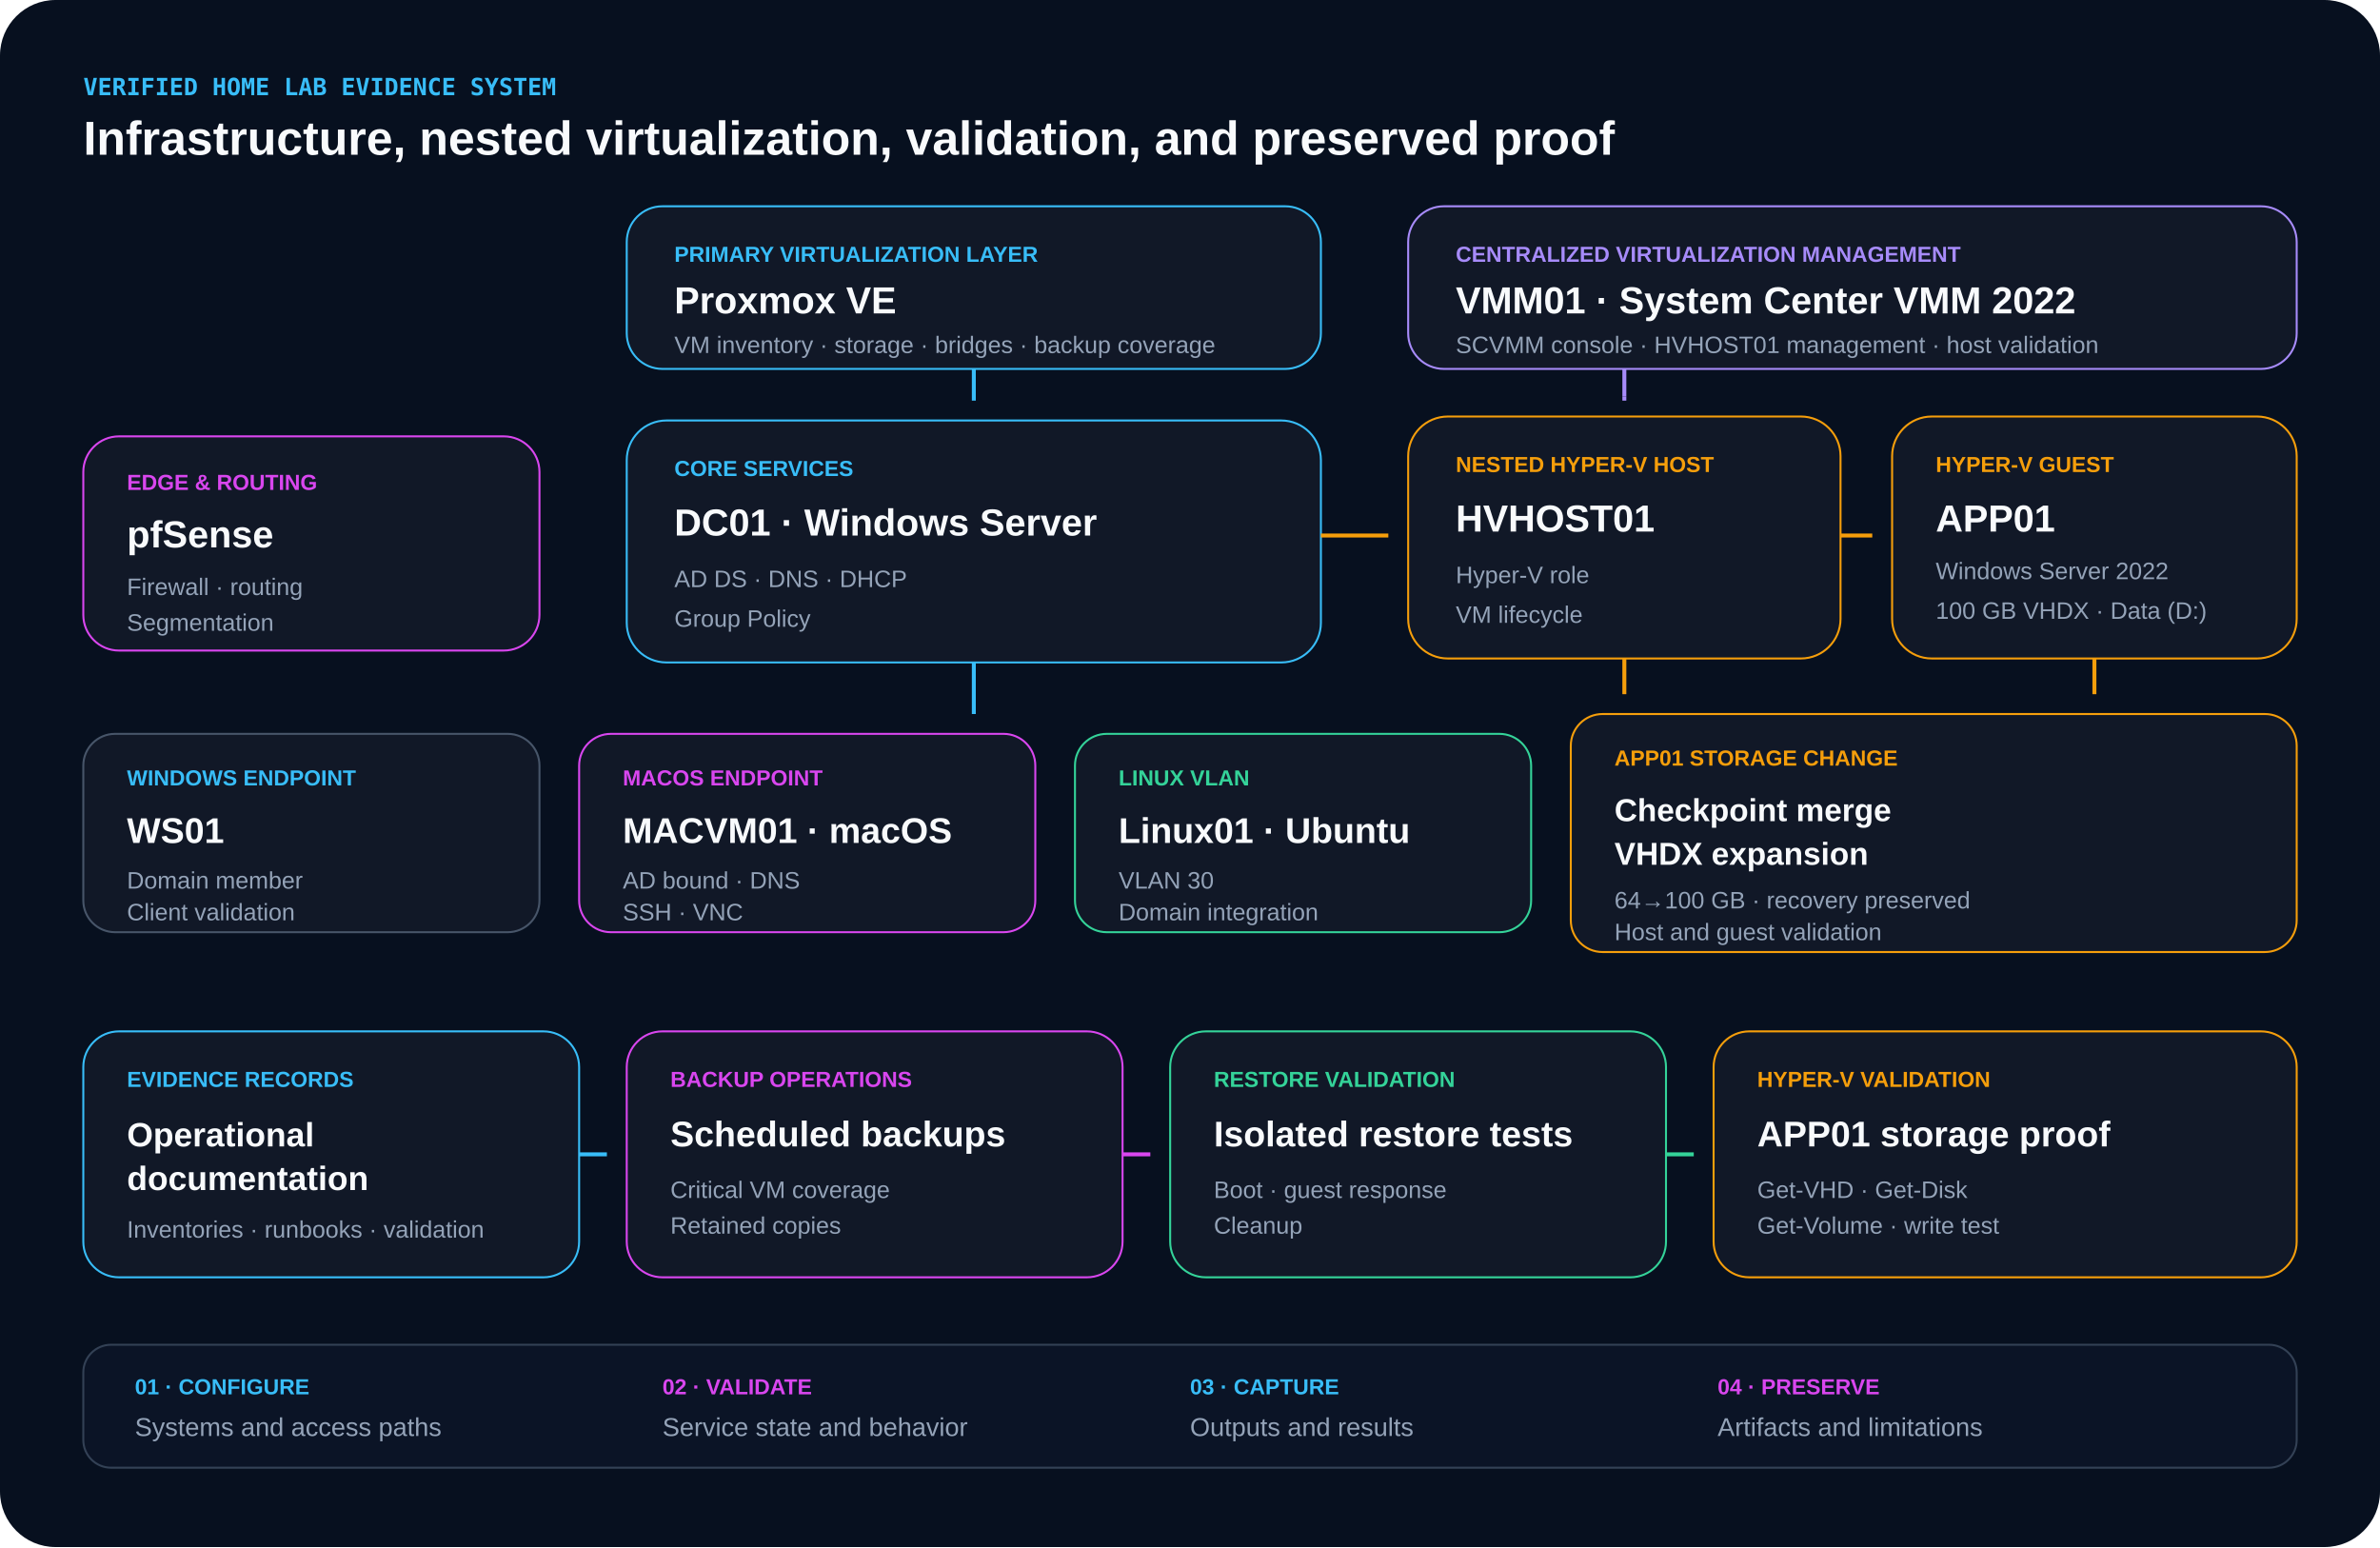
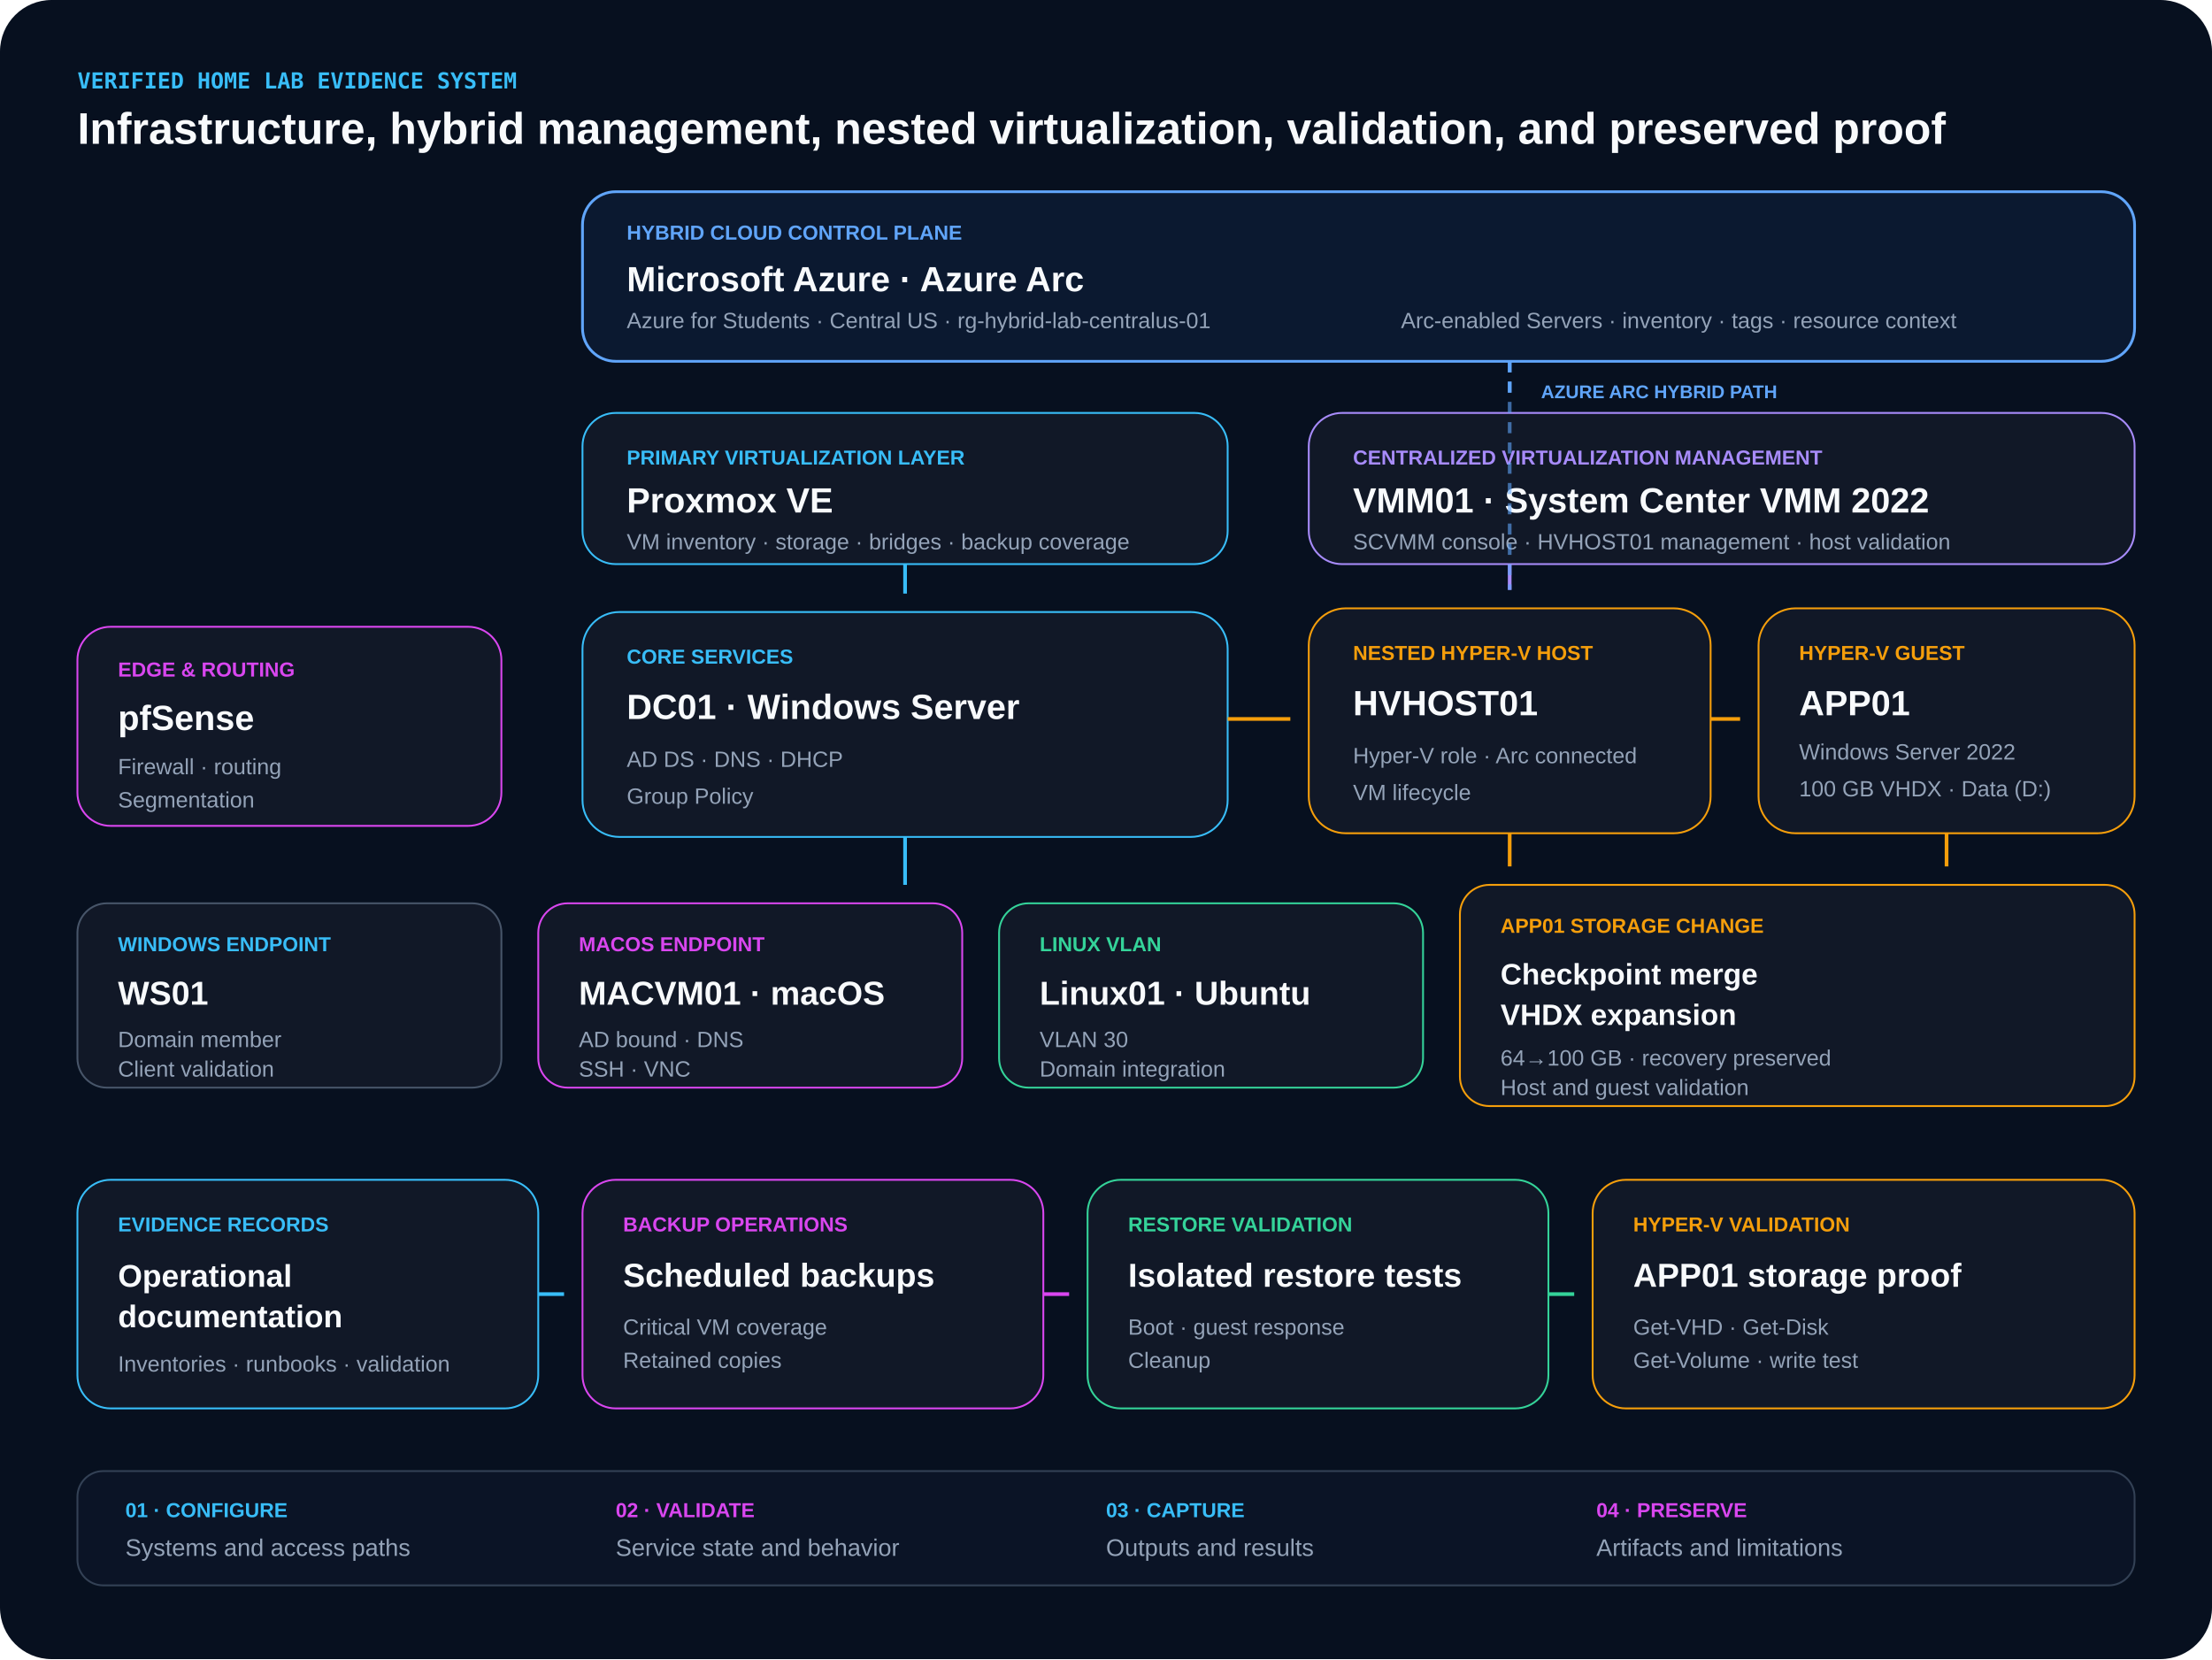
- <svg xmlns="http://www.w3.org/2000/svg" viewBox="0 0 1200 780" role="img" aria-labelledby="title desc">
-   <rect width="1200" height="780" rx="28" fill="#07101f" />
+ <svg xmlns="http://www.w3.org/2000/svg" viewBox="0 0 1200 900" role="img" aria-labelledby="title desc">
+   <rect width="1200" height="900" rx="28" fill="#07101f" />
  <g font-family="Segoe UI,Arial,sans-serif">
    <text x="42" y="48" fill="#38bdf8" font-family="Consolas,monospace" font-size="12" font-weight="700">VERIFIED HOME LAB EVIDENCE SYSTEM</text>
-     <text x="42" y="78" fill="#f8fafc" font-size="24" font-weight="700">Infrastructure, nested virtualization, validation, and preserved proof</text>
-     <rect x="316" y="104" width="350" height="82" rx="18" fill="#111827" stroke="#38bdf8" />
-     <text x="340" y="132" fill="#38bdf8" font-size="11" font-weight="700">PRIMARY VIRTUALIZATION LAYER</text>
-     <text x="340" y="158" fill="#f8fafc" font-size="19" font-weight="700">Proxmox VE</text>
-     <text x="340" y="178" fill="#94a3b8" font-size="12">VM inventory · storage · bridges · backup coverage</text>
-     <rect x="710" y="104" width="448" height="82" rx="18" fill="#111827" stroke="#a78bfa" />
-     <text x="734" y="132" fill="#a78bfa" font-size="11" font-weight="700">CENTRALIZED VIRTUALIZATION MANAGEMENT</text>
-     <text x="734" y="158" fill="#f8fafc" font-size="19" font-weight="700">VMM01 · System Center VMM 2022</text>
-     <text x="734" y="178" fill="#94a3b8" font-size="12">SCVMM console · HVHOST01 management · host validation</text>
-     <rect x="42" y="220" width="230" height="108" rx="18" fill="#111827" stroke="#d946ef" />
-     <text x="64" y="247" fill="#d946ef" font-size="11" font-weight="700">EDGE &amp; ROUTING</text>
-     <text x="64" y="276" fill="#f8fafc" font-size="19" font-weight="700">pfSense</text>
-     <text x="64" y="300" fill="#94a3b8" font-size="12">Firewall · routing</text>
-     <text x="64" y="318" fill="#94a3b8" font-size="12">Segmentation</text>
-     <rect x="316" y="212" width="350" height="122" rx="20" fill="#111827" stroke="#38bdf8" />
-     <text x="340" y="240" fill="#38bdf8" font-size="11" font-weight="700">CORE SERVICES</text>
-     <text x="340" y="270" fill="#f8fafc" font-size="19" font-weight="700">DC01 · Windows Server</text>
-     <text x="340" y="296" fill="#94a3b8" font-size="12">AD DS · DNS · DHCP</text>
-     <text x="340" y="316" fill="#94a3b8" font-size="12">Group Policy</text>
-     <rect x="710" y="210" width="218" height="122" rx="20" fill="#111827" stroke="#f59e0b" />
-     <text x="734" y="238" fill="#f59e0b" font-size="11" font-weight="700">NESTED HYPER-V HOST</text>
-     <text x="734" y="268" fill="#f8fafc" font-size="19" font-weight="700">HVHOST01</text>
-     <text x="734" y="294" fill="#94a3b8" font-size="12">Hyper-V role</text>
-     <text x="734" y="314" fill="#94a3b8" font-size="12">VM lifecycle</text>
-     <rect x="954" y="210" width="204" height="122" rx="20" fill="#111827" stroke="#f59e0b" />
-     <text x="976" y="238" fill="#f59e0b" font-size="11" font-weight="700">HYPER-V GUEST</text>
-     <text x="976" y="268" fill="#f8fafc" font-size="19" font-weight="700">APP01</text>
-     <text x="976" y="292" fill="#94a3b8" font-size="12">Windows Server 2022</text>
-     <text x="976" y="312" fill="#94a3b8" font-size="12">100 GB VHDX · Data (D:)</text>
-     <rect x="42" y="370" width="230" height="100" rx="16" fill="#111827" stroke="#475569" />
-     <text x="64" y="396" fill="#38bdf8" font-size="11" font-weight="700">WINDOWS ENDPOINT</text>
-     <text x="64" y="425" fill="#f8fafc" font-size="18" font-weight="700">WS01</text>
-     <text x="64" y="448" fill="#94a3b8" font-size="12">Domain member</text>
-     <text x="64" y="464" fill="#94a3b8" font-size="12">Client validation</text>
-     <rect x="292" y="370" width="230" height="100" rx="16" fill="#111827" stroke="#d946ef" />
-     <text x="314" y="396" fill="#d946ef" font-size="11" font-weight="700">MACOS ENDPOINT</text>
-     <text x="314" y="425" fill="#f8fafc" font-size="18" font-weight="700">MACVM01 · macOS</text>
-     <text x="314" y="448" fill="#94a3b8" font-size="12">AD bound · DNS</text>
-     <text x="314" y="464" fill="#94a3b8" font-size="12">SSH · VNC</text>
-     <rect x="542" y="370" width="230" height="100" rx="16" fill="#111827" stroke="#34d399" />
-     <text x="564" y="396" fill="#34d399" font-size="11" font-weight="700">LINUX VLAN</text>
-     <text x="564" y="425" fill="#f8fafc" font-size="18" font-weight="700">Linux01 · Ubuntu</text>
-     <text x="564" y="448" fill="#94a3b8" font-size="12">VLAN 30</text>
-     <text x="564" y="464" fill="#94a3b8" font-size="12">Domain integration</text>
-     <rect x="792" y="360" width="366" height="120" rx="16" fill="#111827" stroke="#f59e0b" />
-     <text x="814" y="386" fill="#f59e0b" font-size="11" font-weight="700">APP01 STORAGE CHANGE</text>
-     <text x="814" y="414" fill="#f8fafc" font-size="16" font-weight="700">Checkpoint merge</text>
-     <text x="814" y="436" fill="#f8fafc" font-size="16" font-weight="700">VHDX expansion</text>
-     <text x="814" y="458" fill="#94a3b8" font-size="12">64→100 GB · recovery preserved</text>
-     <text x="814" y="474" fill="#94a3b8" font-size="12">Host and guest validation</text>
-     <rect x="42" y="520" width="250" height="124" rx="18" fill="#111827" stroke="#38bdf8" />
-     <text x="64" y="548" fill="#38bdf8" font-size="11" font-weight="700">EVIDENCE RECORDS</text>
-     <text x="64" y="578" fill="#f8fafc" font-size="17" font-weight="700">Operational</text>
-     <text x="64" y="600" fill="#f8fafc" font-size="17" font-weight="700">documentation</text>
-     <text x="64" y="624" fill="#94a3b8" font-size="12">Inventories · runbooks · validation</text>
-     <rect x="316" y="520" width="250" height="124" rx="18" fill="#111827" stroke="#d946ef" />
-     <text x="338" y="548" fill="#d946ef" font-size="11" font-weight="700">BACKUP OPERATIONS</text>
-     <text x="338" y="578" fill="#f8fafc" font-size="18" font-weight="700">Scheduled backups</text>
-     <text x="338" y="604" fill="#94a3b8" font-size="12">Critical VM coverage</text>
-     <text x="338" y="622" fill="#94a3b8" font-size="12">Retained copies</text>
-     <rect x="590" y="520" width="250" height="124" rx="18" fill="#111827" stroke="#34d399" />
-     <text x="612" y="548" fill="#34d399" font-size="11" font-weight="700">RESTORE VALIDATION</text>
-     <text x="612" y="578" fill="#f8fafc" font-size="18" font-weight="700">Isolated restore tests</text>
-     <text x="612" y="604" fill="#94a3b8" font-size="12">Boot · guest response</text>
-     <text x="612" y="622" fill="#94a3b8" font-size="12">Cleanup</text>
-     <rect x="864" y="520" width="294" height="124" rx="18" fill="#111827" stroke="#f59e0b" />
-     <text x="886" y="548" fill="#f59e0b" font-size="11" font-weight="700">HYPER-V VALIDATION</text>
-     <text x="886" y="578" fill="#f8fafc" font-size="18" font-weight="700">APP01 storage proof</text>
-     <text x="886" y="604" fill="#94a3b8" font-size="12">Get-VHD · Get-Disk</text>
-     <text x="886" y="622" fill="#94a3b8" font-size="12">Get-Volume · write test</text>
+     <text x="42" y="78" fill="#f8fafc" font-size="24" font-weight="700">Infrastructure, hybrid management, nested virtualization, validation, and preserved proof</text>
+     <rect x="316" y="104" width="842" height="92" rx="18" fill="#0b1930" stroke="#60a5fa" stroke-width="1.5" />
+     <text x="340" y="130" fill="#60a5fa" font-size="11" font-weight="700">HYBRID CLOUD CONTROL PLANE</text>
+     <text x="340" y="158" fill="#f8fafc" font-size="19" font-weight="700">Microsoft Azure · Azure Arc</text>
+     <text x="340" y="178" fill="#94a3b8" font-size="12">Azure for Students · Central US · rg-hybrid-lab-centralus-01</text>
+     <text x="760" y="178" fill="#94a3b8" font-size="12">Arc-enabled Servers · inventory · tags · resource context</text>
+     <rect x="316" y="224" width="350" height="82" rx="18" fill="#111827" stroke="#38bdf8" />
+     <text x="340" y="252" fill="#38bdf8" font-size="11" font-weight="700">PRIMARY VIRTUALIZATION LAYER</text>
+     <text x="340" y="278" fill="#f8fafc" font-size="19" font-weight="700">Proxmox VE</text>
+     <text x="340" y="298" fill="#94a3b8" font-size="12">VM inventory · storage · bridges · backup coverage</text>
+     <rect x="710" y="224" width="448" height="82" rx="18" fill="#111827" stroke="#a78bfa" />
+     <text x="734" y="252" fill="#a78bfa" font-size="11" font-weight="700">CENTRALIZED VIRTUALIZATION MANAGEMENT</text>
+     <text x="734" y="278" fill="#f8fafc" font-size="19" font-weight="700">VMM01 · System Center VMM 2022</text>
+     <text x="734" y="298" fill="#94a3b8" font-size="12">SCVMM console · HVHOST01 management · host validation</text>
+     <rect x="42" y="340" width="230" height="108" rx="18" fill="#111827" stroke="#d946ef" />
+     <text x="64" y="367" fill="#d946ef" font-size="11" font-weight="700">EDGE &amp; ROUTING</text>
+     <text x="64" y="396" fill="#f8fafc" font-size="19" font-weight="700">pfSense</text>
+     <text x="64" y="420" fill="#94a3b8" font-size="12">Firewall · routing</text>
+     <text x="64" y="438" fill="#94a3b8" font-size="12">Segmentation</text>
+     <rect x="316" y="332" width="350" height="122" rx="20" fill="#111827" stroke="#38bdf8" />
+     <text x="340" y="360" fill="#38bdf8" font-size="11" font-weight="700">CORE SERVICES</text>
+     <text x="340" y="390" fill="#f8fafc" font-size="19" font-weight="700">DC01 · Windows Server</text>
+     <text x="340" y="416" fill="#94a3b8" font-size="12">AD DS · DNS · DHCP</text>
+     <text x="340" y="436" fill="#94a3b8" font-size="12">Group Policy</text>
+     <rect x="710" y="330" width="218" height="122" rx="20" fill="#111827" stroke="#f59e0b" />
+     <text x="734" y="358" fill="#f59e0b" font-size="11" font-weight="700">NESTED HYPER-V HOST</text>
+     <text x="734" y="388" fill="#f8fafc" font-size="19" font-weight="700">HVHOST01</text>
+     <text x="734" y="414" fill="#94a3b8" font-size="12">Hyper-V role · Arc connected</text>
+     <text x="734" y="434" fill="#94a3b8" font-size="12">VM lifecycle</text>
+     <rect x="954" y="330" width="204" height="122" rx="20" fill="#111827" stroke="#f59e0b" />
+     <text x="976" y="358" fill="#f59e0b" font-size="11" font-weight="700">HYPER-V GUEST</text>
+     <text x="976" y="388" fill="#f8fafc" font-size="19" font-weight="700">APP01</text>
+     <text x="976" y="412" fill="#94a3b8" font-size="12">Windows Server 2022</text>
+     <text x="976" y="432" fill="#94a3b8" font-size="12">100 GB VHDX · Data (D:)</text>
+     <rect x="42" y="490" width="230" height="100" rx="16" fill="#111827" stroke="#475569" />
+     <text x="64" y="516" fill="#38bdf8" font-size="11" font-weight="700">WINDOWS ENDPOINT</text>
+     <text x="64" y="545" fill="#f8fafc" font-size="18" font-weight="700">WS01</text>
+     <text x="64" y="568" fill="#94a3b8" font-size="12">Domain member</text>
+     <text x="64" y="584" fill="#94a3b8" font-size="12">Client validation</text>
+     <rect x="292" y="490" width="230" height="100" rx="16" fill="#111827" stroke="#d946ef" />
+     <text x="314" y="516" fill="#d946ef" font-size="11" font-weight="700">MACOS ENDPOINT</text>
+     <text x="314" y="545" fill="#f8fafc" font-size="18" font-weight="700">MACVM01 · macOS</text>
+     <text x="314" y="568" fill="#94a3b8" font-size="12">AD bound · DNS</text>
+     <text x="314" y="584" fill="#94a3b8" font-size="12">SSH · VNC</text>
+     <rect x="542" y="490" width="230" height="100" rx="16" fill="#111827" stroke="#34d399" />
+     <text x="564" y="516" fill="#34d399" font-size="11" font-weight="700">LINUX VLAN</text>
+     <text x="564" y="545" fill="#f8fafc" font-size="18" font-weight="700">Linux01 · Ubuntu</text>
+     <text x="564" y="568" fill="#94a3b8" font-size="12">VLAN 30</text>
+     <text x="564" y="584" fill="#94a3b8" font-size="12">Domain integration</text>
+     <rect x="792" y="480" width="366" height="120" rx="16" fill="#111827" stroke="#f59e0b" />
+     <text x="814" y="506" fill="#f59e0b" font-size="11" font-weight="700">APP01 STORAGE CHANGE</text>
+     <text x="814" y="534" fill="#f8fafc" font-size="16" font-weight="700">Checkpoint merge</text>
+     <text x="814" y="556" fill="#f8fafc" font-size="16" font-weight="700">VHDX expansion</text>
+     <text x="814" y="578" fill="#94a3b8" font-size="12">64→100 GB · recovery preserved</text>
+     <text x="814" y="594" fill="#94a3b8" font-size="12">Host and guest validation</text>
+     <rect x="42" y="640" width="250" height="124" rx="18" fill="#111827" stroke="#38bdf8" />
+     <text x="64" y="668" fill="#38bdf8" font-size="11" font-weight="700">EVIDENCE RECORDS</text>
+     <text x="64" y="698" fill="#f8fafc" font-size="17" font-weight="700">Operational</text>
+     <text x="64" y="720" fill="#f8fafc" font-size="17" font-weight="700">documentation</text>
+     <text x="64" y="744" fill="#94a3b8" font-size="12">Inventories · runbooks · validation</text>
+     <rect x="316" y="640" width="250" height="124" rx="18" fill="#111827" stroke="#d946ef" />
+     <text x="338" y="668" fill="#d946ef" font-size="11" font-weight="700">BACKUP OPERATIONS</text>
+     <text x="338" y="698" fill="#f8fafc" font-size="18" font-weight="700">Scheduled backups</text>
+     <text x="338" y="724" fill="#94a3b8" font-size="12">Critical VM coverage</text>
+     <text x="338" y="742" fill="#94a3b8" font-size="12">Retained copies</text>
+     <rect x="590" y="640" width="250" height="124" rx="18" fill="#111827" stroke="#34d399" />
+     <text x="612" y="668" fill="#34d399" font-size="11" font-weight="700">RESTORE VALIDATION</text>
+     <text x="612" y="698" fill="#f8fafc" font-size="18" font-weight="700">Isolated restore tests</text>
+     <text x="612" y="724" fill="#94a3b8" font-size="12">Boot · guest response</text>
+     <text x="612" y="742" fill="#94a3b8" font-size="12">Cleanup</text>
+     <rect x="864" y="640" width="294" height="124" rx="18" fill="#111827" stroke="#f59e0b" />
+     <text x="886" y="668" fill="#f59e0b" font-size="11" font-weight="700">HYPER-V VALIDATION</text>
+     <text x="886" y="698" fill="#f8fafc" font-size="18" font-weight="700">APP01 storage proof</text>
+     <text x="886" y="724" fill="#94a3b8" font-size="12">Get-VHD · Get-Disk</text>
+     <text x="886" y="742" fill="#94a3b8" font-size="12">Get-Volume · write test</text>
    <g stroke-width="2" fill="none">
-       <path d="M491 186V202" stroke="#38bdf8" />
-       <path d="M819 186V200" stroke="#a78bfa" />
-       <path d="M819 200V202" stroke="#a78bfa" />
-       <path d="M666 270H700" stroke="#f59e0b" />
-       <path d="M928 270H944" stroke="#f59e0b" />
-       <path d="M491 334V360" stroke="#38bdf8" />
-       <path d="M819 332V350" stroke="#f59e0b" />
-       <path d="M1056 332V350" stroke="#f59e0b" />
-       <path d="M292 582H306" stroke="#38bdf8" />
-       <path d="M566 582H580" stroke="#d946ef" />
-       <path d="M840 582H854" stroke="#34d399" />
+       <path d="M491 306V322" stroke="#38bdf8" />
+       <path d="M819 306V320" stroke="#a78bfa" />
+       <path d="M666 390H700" stroke="#f59e0b" />
+       <path d="M928 390H944" stroke="#f59e0b" />
+       <path d="M491 454V480" stroke="#38bdf8" />
+       <path d="M819 452V470" stroke="#f59e0b" />
+       <path d="M1056 452V470" stroke="#f59e0b" />
+       <path d="M292 702H306" stroke="#38bdf8" />
+       <path d="M566 702H580" stroke="#d946ef" />
+       <path d="M840 702H854" stroke="#34d399" />
+       <path d="M819 196V214" stroke="#60a5fa" stroke-dasharray="6 5" />
+       <path d="M819 196V320" stroke="#60a5fa" stroke-opacity="0.6" stroke-dasharray="6 5" />
    </g>
-     <rect x="42" y="678" width="1116" height="62" rx="14" fill="#0b1426" stroke="#334155" />
-     <text x="68" y="703" fill="#38bdf8" font-size="11" font-weight="700">01 · CONFIGURE</text>
-     <text x="68" y="724" fill="#94a3b8" font-size="13">Systems and access paths</text>
-     <text x="334" y="703" fill="#d946ef" font-size="11" font-weight="700">02 · VALIDATE</text>
-     <text x="334" y="724" fill="#94a3b8" font-size="13">Service state and behavior</text>
-     <text x="600" y="703" fill="#38bdf8" font-size="11" font-weight="700">03 · CAPTURE</text>
-     <text x="600" y="724" fill="#94a3b8" font-size="13">Outputs and results</text>
-     <text x="866" y="703" fill="#d946ef" font-size="11" font-weight="700">04 · PRESERVE</text>
-     <text x="866" y="724" fill="#94a3b8" font-size="13">Artifacts and limitations</text>
+     <text x="836" y="216" fill="#60a5fa" font-size="10" font-weight="700">AZURE ARC HYBRID PATH</text>
+     <rect x="42" y="798" width="1116" height="62" rx="14" fill="#0b1426" stroke="#334155" />
+     <text x="68" y="823" fill="#38bdf8" font-size="11" font-weight="700">01 · CONFIGURE</text>
+     <text x="68" y="844" fill="#94a3b8" font-size="13">Systems and access paths</text>
+     <text x="334" y="823" fill="#d946ef" font-size="11" font-weight="700">02 · VALIDATE</text>
+     <text x="334" y="844" fill="#94a3b8" font-size="13">Service state and behavior</text>
+     <text x="600" y="823" fill="#38bdf8" font-size="11" font-weight="700">03 · CAPTURE</text>
+     <text x="600" y="844" fill="#94a3b8" font-size="13">Outputs and results</text>
+     <text x="866" y="823" fill="#d946ef" font-size="11" font-weight="700">04 · PRESERVE</text>
+     <text x="866" y="844" fill="#94a3b8" font-size="13">Artifacts and limitations</text>
  </g>
</svg>
